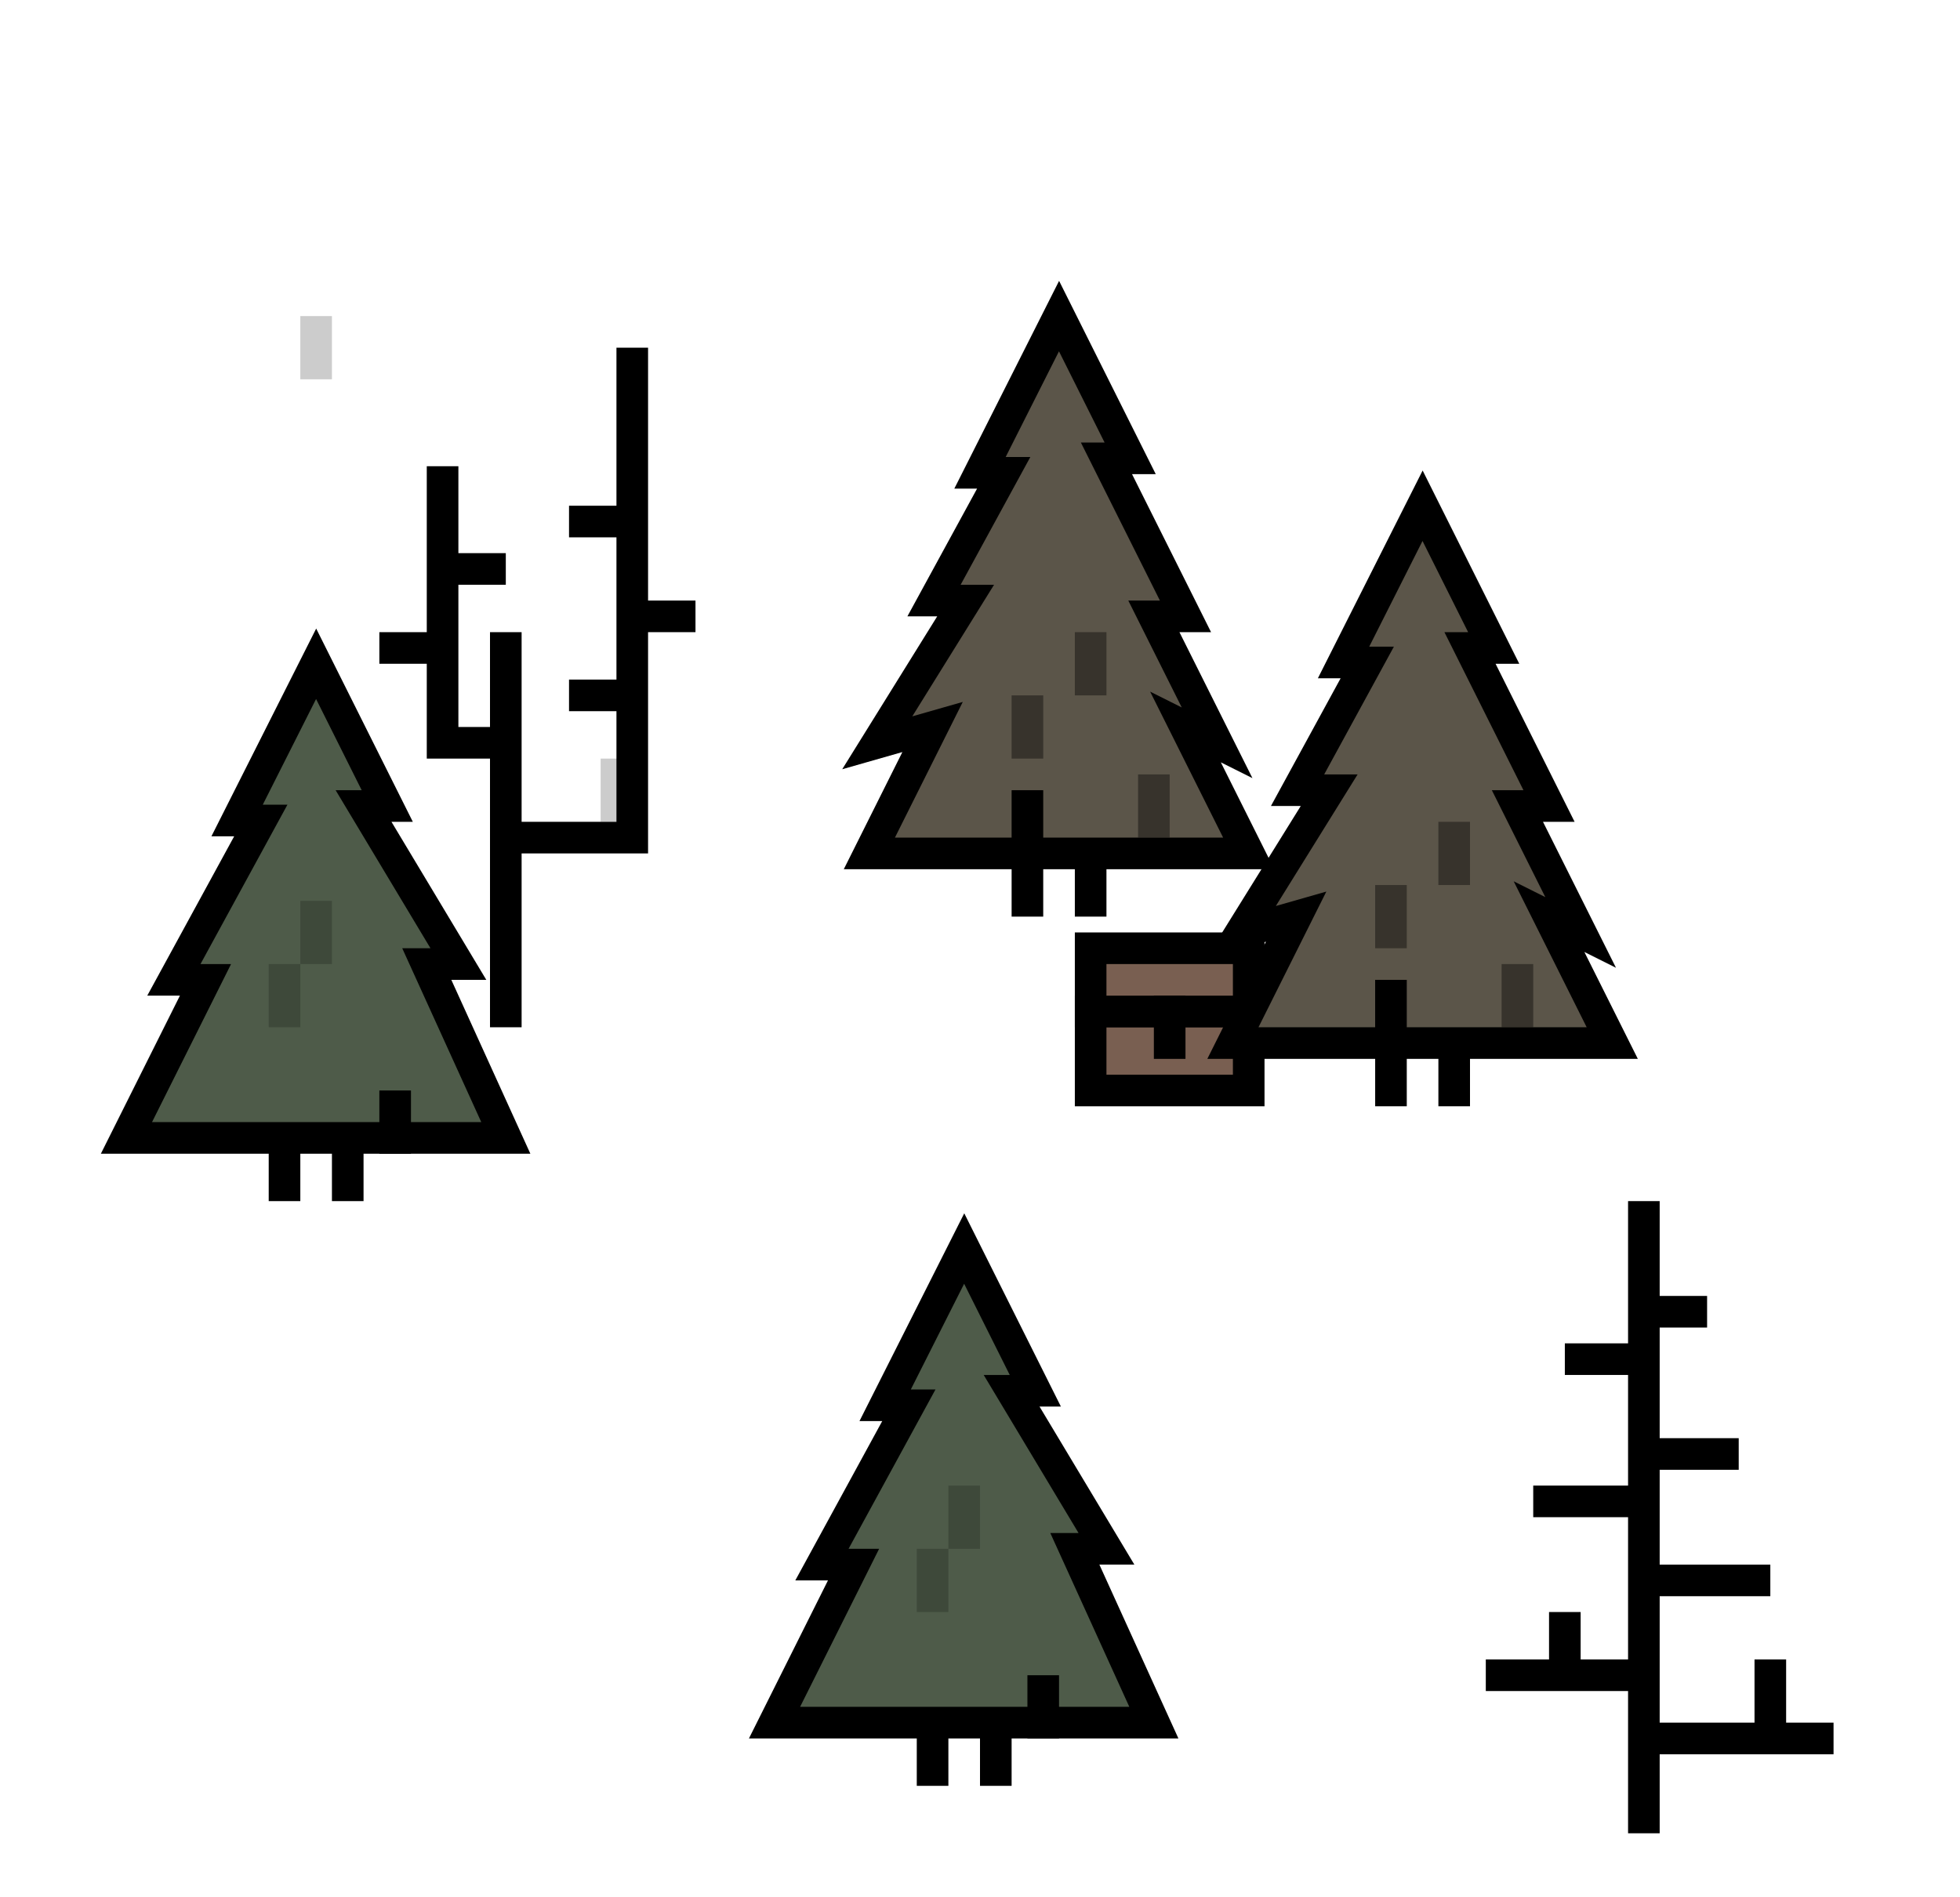
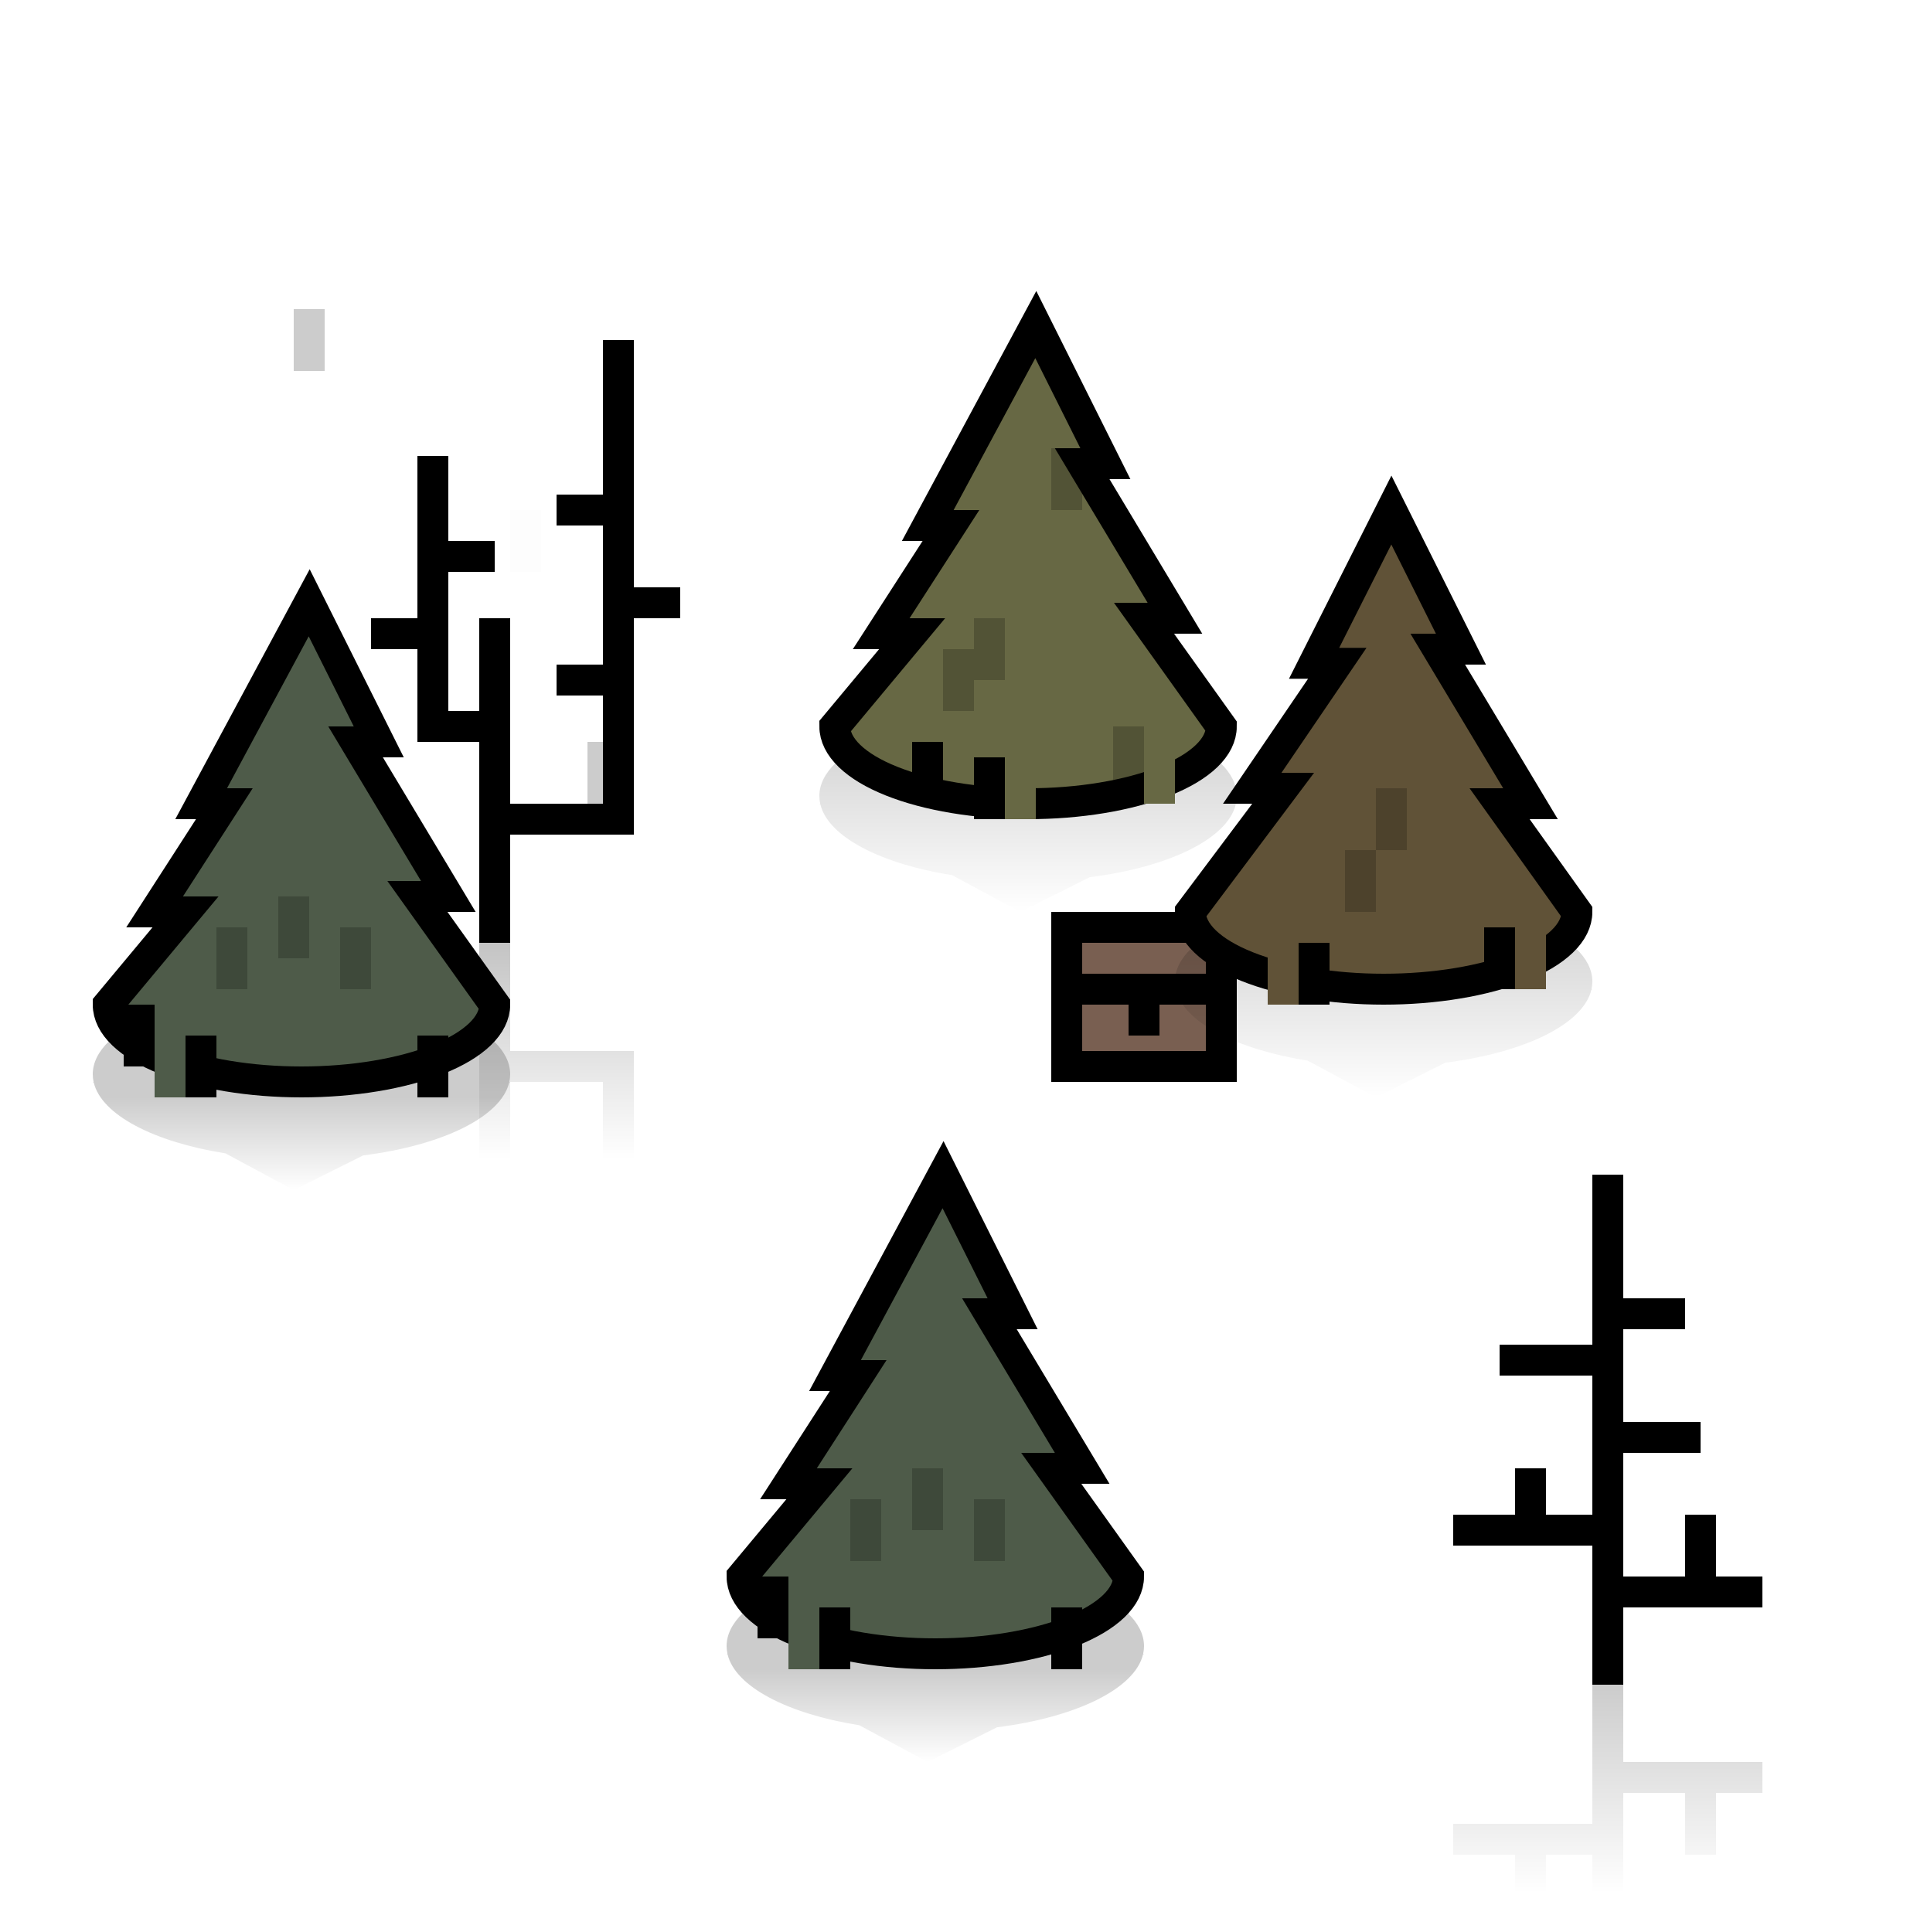
- <svg xmlns="http://www.w3.org/2000/svg" width="124" height="120" viewBox="0 0 124 120" fill="none">
+ <svg xmlns="http://www.w3.org/2000/svg" width="124" height="125" viewBox="0 0 124 125" fill="none">
  <rect x="19" y="20" width="2" height="4" fill="black" fill-opacity="0.2" />
  <rect x="38" y="48" width="2" height="4" fill="black" fill-opacity="0.2" />
-   <path d="M56 88.917L61 79L65.5 88H64L70 98H68L73 109H63H59H49L54 99H52L57.5 88.917H56Z" fill="#4E5B49" />
-   <path d="M63 113V109M59 109H49L54 99H52L57.5 88.917H56L61 79L65.5 88H64L70 98H68L73 109H63M59 109H63M59 109V113" stroke="black" stroke-width="2" />
-   <rect opacity="0.2" x="58" y="98" width="2" height="4" fill="black" />
-   <rect opacity="0.2" x="60" y="94" width="2" height="4" fill="black" />
-   <rect x="65" y="106" width="2" height="4" fill="black" />
-   <path d="M104 76V83M116 110H112M104 116V110M104 110V106M104 110H112M104 106V100M104 106H99M94 106H99M104 100H112M104 100V95M104 95H97M104 95V92M104 92H110M104 92V86M104 86H99M104 86V83M104 83H108M112 110V105M99 106V102" stroke="black" stroke-width="2" />
-   <path d="M32 40L32 47M32 65L32 53M32 53L40 53L40 44M32 53L32 47M40 22L40 33M32 47L28 47L28 41M28 29.5L28 36M40 44L36 44M40 44L40 39M40 39L44 39M40 39L40 33M40 33L36 33M28 41L24 41M28 41L28 36M28 36L32 36" stroke="black" stroke-width="2" />
-   <path d="M62 29.917L67 20L71.5 29H70L75 39H73L77 47L75 46L79 54H69H65H55L59 46L55.5 47L61.091 38H59.091L63.5 29.917H62Z" fill="#5B5549" />
-   <path d="M69 58V54M65 54H55L59 46L55.5 47L61.091 38H59.091L63.5 29.917H62L67 20L71.5 29H70L75 39H73L77 47L75 46L79 54H69M65 54H69M65 54V58" stroke="black" stroke-width="2" />
-   <rect opacity="0.4" x="64" y="44" width="2" height="4" fill="black" />
-   <rect opacity="0.4" x="68" y="40" width="2" height="4" fill="black" />
-   <rect opacity="0.4" x="72" y="49" width="2" height="4" fill="black" />
-   <rect x="64" y="50" width="2" height="4" fill="black" />
+   <path fill-rule="evenodd" clip-rule="evenodd" d="M73.945 107C73.981 106.835 74 106.669 74 106.5C74 103.462 67.956 101 60.5 101C53.044 101 47 103.462 47 106.5C47 106.669 47.019 106.835 47.055 107H47L47.063 107.034C47.559 109.132 50.95 110.886 55.589 111.625L60 114L64.488 111.756C69.598 111.113 73.412 109.268 73.938 107.031L74 107H73.945Z" fill="url(#paint0_linear_3654_100853)" fill-opacity="0.2" />
+   <path d="M54.012 89L61 76L65.5 85H64L70 95H68L73 102C73 102.657 72.677 103.307 72.049 103.913C71.42 104.52 70.5 105.071 69.339 105.536C68.178 106 66.8 106.368 65.284 106.619C63.767 106.871 62.142 107 60.5 107C58.858 107 57.233 106.871 55.717 106.619C54.2 106.368 52.822 106 51.661 105.536C50.5 105.071 49.58 104.52 48.952 103.913C48.323 103.307 48 102.657 48 102L53 96H51L55.512 89H54.012Z" fill="#4E5B49" stroke="black" stroke-width="2" />
+   <rect opacity="0.2" x="55" y="97" width="2" height="4" fill="black" />
+   <rect opacity="0.2" x="59" y="95" width="2" height="4" fill="black" />
+   <rect opacity="0.2" x="63" y="97" width="2" height="4" fill="black" />
+   <rect x="68" y="104" width="2" height="4" fill="black" />
+   <rect x="49" y="102" width="2" height="4" fill="black" />
+   <rect x="53" y="104" width="2" height="4" fill="black" />
+   <rect x="51" y="103" width="2" height="5" fill="#4E5B49" />
+   <path d="M114 103H110M104 109V103M104 103V99M104 103H110M104 99V93M104 99H99M94 99H99M104 93H110M104 93V88M104 88H97M104 88V85M104 85H109M104 85V79V76M110 103V98M99 99V95" stroke="black" stroke-width="2" />
+   <path opacity="0.2" d="M114 115H110M104 109V115M104 115V119M104 115H110M104 119V125M104 119H99M94 119H99M110 115V120M99 119V123" stroke="url(#paint1_linear_3654_100853)" stroke-width="2" />
+   <rect x="33" y="33" width="2" height="4" fill="black" fill-opacity="0.01" />
+   <path d="M32 40L32 47M32 61L32 53M32 53L40 53L40 44M32 53L32 47M40 22L40 33M32 47L28 47L28 41M28 29.5L28 36M40 44L36 44M40 44L40 39M40 39L44 39M40 39L40 33M40 33L36 33M28 41L24 41M28 41L28 36M28 36L32 36" stroke="black" stroke-width="2" />
+   <path opacity="0.3" d="M32 61L32 69M32 69L40 69L40 75M32 69L32 75" stroke="url(#paint2_linear_3654_100853)" stroke-width="2" />
+   <path fill-rule="evenodd" clip-rule="evenodd" d="M79.945 52C79.981 51.835 80 51.669 80 51.5C80 48.462 73.956 46 66.5 46C59.044 46 53 48.462 53 51.5C53 51.669 53.019 51.835 53.055 52H53L53.063 52.034C53.559 54.132 56.95 55.886 61.589 56.625L66 59L70.488 56.756C75.598 56.113 79.412 54.268 79.938 52.031L80 52H79.945Z" fill="url(#paint3_linear_3654_100853)" fill-opacity="0.2" />
+   <path d="M60.012 34L67 21L71.5 30H70L76 40H74L79 47C79 47.657 78.677 48.307 78.049 48.913C77.42 49.52 76.5 50.071 75.339 50.535C74.178 51 72.8 51.368 71.284 51.619C69.767 51.871 68.141 52 66.5 52C64.859 52 63.233 51.871 61.717 51.619C60.2 51.368 58.822 51 57.661 50.535C56.5 50.071 55.58 49.52 54.952 48.913C54.323 48.307 54 47.657 54 47L59 41H57L61.512 34H60.012Z" fill="#676844" stroke="black" stroke-width="2" />
+   <rect opacity="0.2" x="61" y="42" width="2" height="4" fill="black" />
+   <rect opacity="0.2" x="63" y="40" width="2" height="4" fill="black" />
+   <rect x="65" y="49" width="2" height="4" fill="#676844" />
+   <rect x="74" y="48" width="2" height="4" fill="#676844" />
+   <rect x="63" y="49" width="2" height="4" fill="black" />
+   <rect x="59" y="48" width="2" height="4" fill="black" />
+   <rect opacity="0.2" x="72" y="47" width="2" height="4" fill="black" />
+   <rect opacity="0.2" x="68" y="29" width="2" height="4" fill="black" />
  <rect x="69" y="64" width="10" height="5" fill="#795F51" stroke="black" stroke-width="2" />
  <rect x="1" y="-1" width="10" height="4" transform="matrix(1 0 0 -1 68 63)" fill="#795F51" stroke="black" stroke-width="2" />
  <rect x="73" y="63" width="2" height="4" fill="black" />
-   <path d="M15 51.917L20 42L24.5 51H23L29 61H27L32 72H22H18H8L13 62H11L16.5 51.917H15Z" fill="#4E5B49" />
-   <path d="M22 76V72M18 72H8L13 62H11L16.5 51.917H15L20 42L24.5 51H23L29 61H27L32 72H22M18 72H22M18 72V76" stroke="black" stroke-width="2" />
-   <rect opacity="0.2" x="17" y="61" width="2" height="4" fill="black" />
-   <rect opacity="0.2" x="19" y="57" width="2" height="4" fill="black" />
-   <rect x="24" y="69" width="2" height="4" fill="black" />
-   <path d="M85 41.917L90 32L94.5 41H93L98 51H96L100 59L98 58L102 66H92H88H78L82 58L78.5 59L84.091 50H82.091L86.5 41.917H85Z" fill="#5B5549" />
-   <path d="M92 70V66M88 66H78L82 58L78.5 59L84.091 50H82.091L86.5 41.917H85L90 32L94.5 41H93L98 51H96L100 59L98 58L102 66H92M88 66H92M88 66V70" stroke="black" stroke-width="2" />
-   <rect opacity="0.4" x="87" y="56" width="2" height="4" fill="black" />
-   <rect opacity="0.4" x="91" y="52" width="2" height="4" fill="black" />
-   <rect opacity="0.4" x="95" y="61" width="2" height="4" fill="black" />
-   <rect x="87" y="62" width="2" height="4" fill="black" />
+   <path fill-rule="evenodd" clip-rule="evenodd" d="M32.945 70C32.981 69.835 33 69.668 33 69.5C33 66.462 26.956 64 19.5 64C12.044 64 6 66.462 6 69.5C6 69.668 6.019 69.835 6.055 70H6L6.063 70.034C6.559 72.132 9.95 73.886 14.589 74.625L19 77L23.488 74.756C28.598 74.113 32.412 72.268 32.938 70.031L33 70H32.945Z" fill="url(#paint4_linear_3654_100853)" fill-opacity="0.2" />
+   <path d="M13.012 52L20 39L24.5 48H23L29 58H27L32 65C32 65.657 31.677 66.307 31.049 66.913C30.42 67.52 29.5 68.071 28.339 68.535C27.178 69 25.8 69.368 24.284 69.619C22.767 69.871 21.142 70 19.5 70C17.858 70 16.233 69.871 14.716 69.619C13.2 69.368 11.822 69 10.661 68.535C9.5 68.071 8.58 67.52 7.952 66.913C7.323 66.307 7 65.657 7 65L12 59H10L14.512 52H13.012Z" fill="#4E5B49" stroke="black" stroke-width="2" />
+   <rect opacity="0.2" x="14" y="60" width="2" height="4" fill="black" />
+   <rect opacity="0.2" x="18" y="58" width="2" height="4" fill="black" />
+   <rect opacity="0.2" x="22" y="60" width="2" height="4" fill="black" />
+   <rect x="27" y="67" width="2" height="4" fill="black" />
+   <rect x="8" y="65" width="2" height="4" fill="black" />
+   <rect x="12" y="67" width="2" height="4" fill="black" />
+   <rect x="10" y="66" width="2" height="5" fill="#4E5B49" />
+   <path fill-rule="evenodd" clip-rule="evenodd" d="M102.945 64C102.981 63.835 103 63.669 103 63.5C103 60.462 96.956 58 89.5 58C82.044 58 76 60.462 76 63.5C76 63.669 76.019 63.835 76.055 64H76L76.063 64.034C76.559 66.132 79.95 67.886 84.589 68.625L89 71L93.488 68.756C98.598 68.113 102.412 66.268 102.938 64.031L103 64H102.945Z" fill="url(#paint5_linear_3654_100853)" fill-opacity="0.2" />
+   <path d="M85 42.917L90 33L94.5 42H93L99 52H97L102 59C102 59.657 101.677 60.307 101.048 60.913C100.42 61.52 99.5 62.071 98.339 62.535C97.178 63 95.8 63.368 94.284 63.619C92.767 63.871 91.141 64 89.5 64C87.859 64 86.233 63.871 84.716 63.619C83.2 63.368 81.822 63 80.661 62.535C79.5 62.071 78.58 61.52 77.951 60.913C77.323 60.307 77 59.657 77 59L83 51H81L86.5 42.917H85Z" fill="#605237" stroke="black" stroke-width="2" />
+   <rect opacity="0.2" x="87" y="55" width="2" height="4" fill="black" />
+   <rect x="82" y="61" width="2" height="4" fill="#605237" />
+   <rect width="2" height="4" transform="matrix(-1 -8.74228e-08 -8.74228e-08 1 100 60)" fill="#605237" />
+   <rect width="2" height="4" transform="matrix(-1 -8.74228e-08 -8.74228e-08 1 98 60)" fill="black" />
+   <rect width="2" height="4" transform="matrix(-1 8.74228e-08 8.74228e-08 1 86 61)" fill="black" />
+   <rect opacity="0.2" x="89" y="51" width="2" height="4" fill="black" />
+   <defs>
+     <linearGradient id="paint0_linear_3654_100853" x1="60.5" y1="108" x2="60.5" y2="114" gradientUnits="userSpaceOnUse">
+       <stop />
+       <stop offset="1" stop-opacity="0" />
+     </linearGradient>
+     <linearGradient id="paint1_linear_3654_100853" x1="104" y1="122.5" x2="104" y2="109" gradientUnits="userSpaceOnUse">
+       <stop stop-opacity="0" />
+       <stop offset="1" />
+     </linearGradient>
+     <linearGradient id="paint2_linear_3654_100853" x1="32" y1="75" x2="32" y2="57" gradientUnits="userSpaceOnUse">
+       <stop stop-opacity="0" />
+       <stop offset="1" />
+     </linearGradient>
+     <linearGradient id="paint3_linear_3654_100853" x1="66.5" y1="46" x2="66.5" y2="59" gradientUnits="userSpaceOnUse">
+       <stop />
+       <stop offset="1" stop-opacity="0" />
+     </linearGradient>
+     <linearGradient id="paint4_linear_3654_100853" x1="19.5" y1="71" x2="19.5" y2="77" gradientUnits="userSpaceOnUse">
+       <stop />
+       <stop offset="1" stop-opacity="0" />
+     </linearGradient>
+     <linearGradient id="paint5_linear_3654_100853" x1="89.5" y1="58" x2="89.5" y2="71" gradientUnits="userSpaceOnUse">
+       <stop />
+       <stop offset="1" stop-opacity="0" />
+     </linearGradient>
+   </defs>
</svg>
